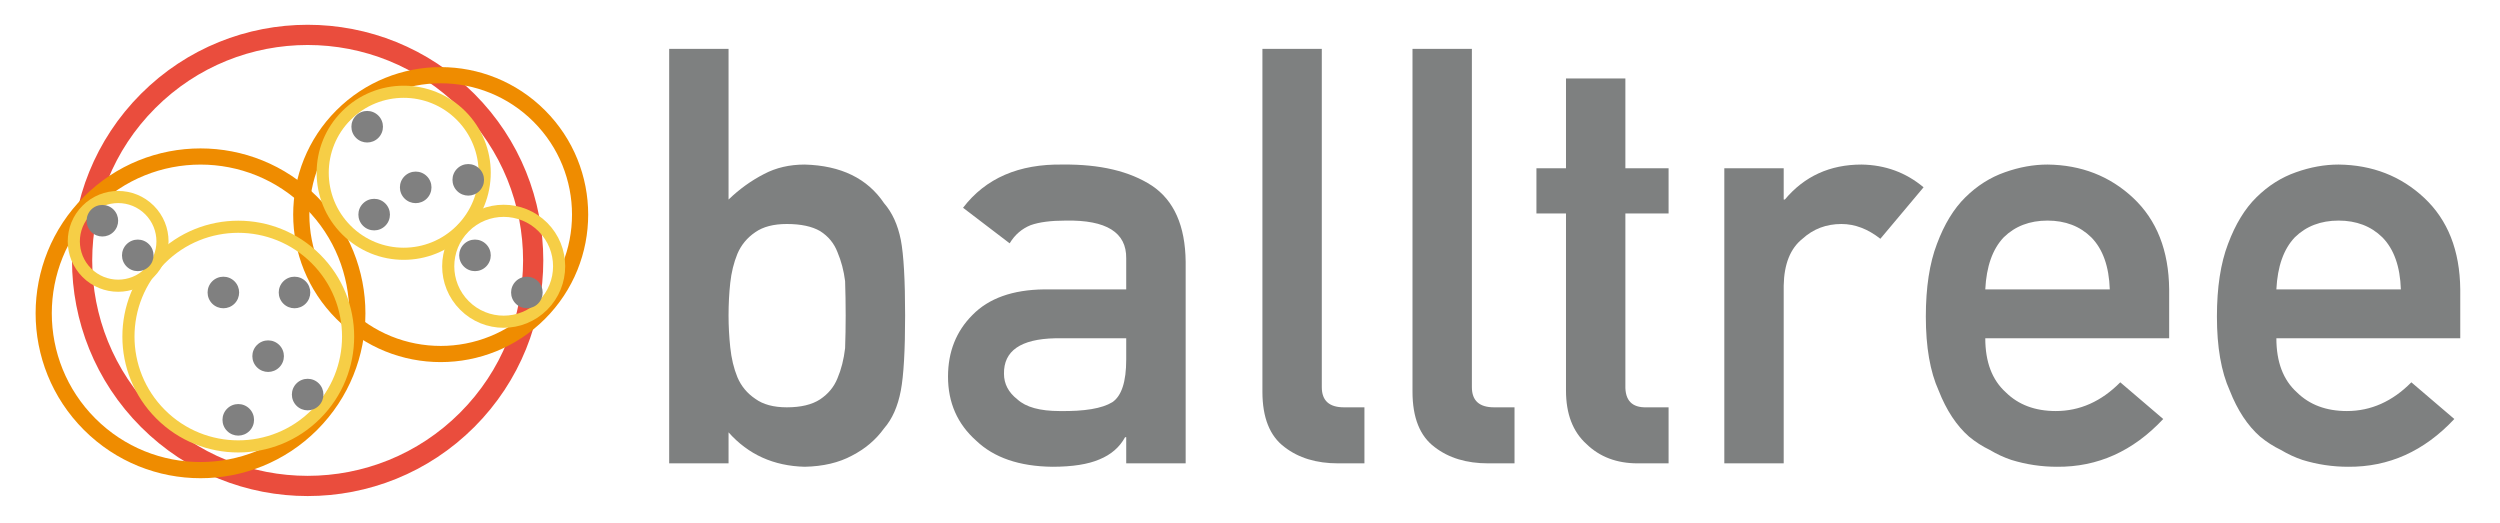
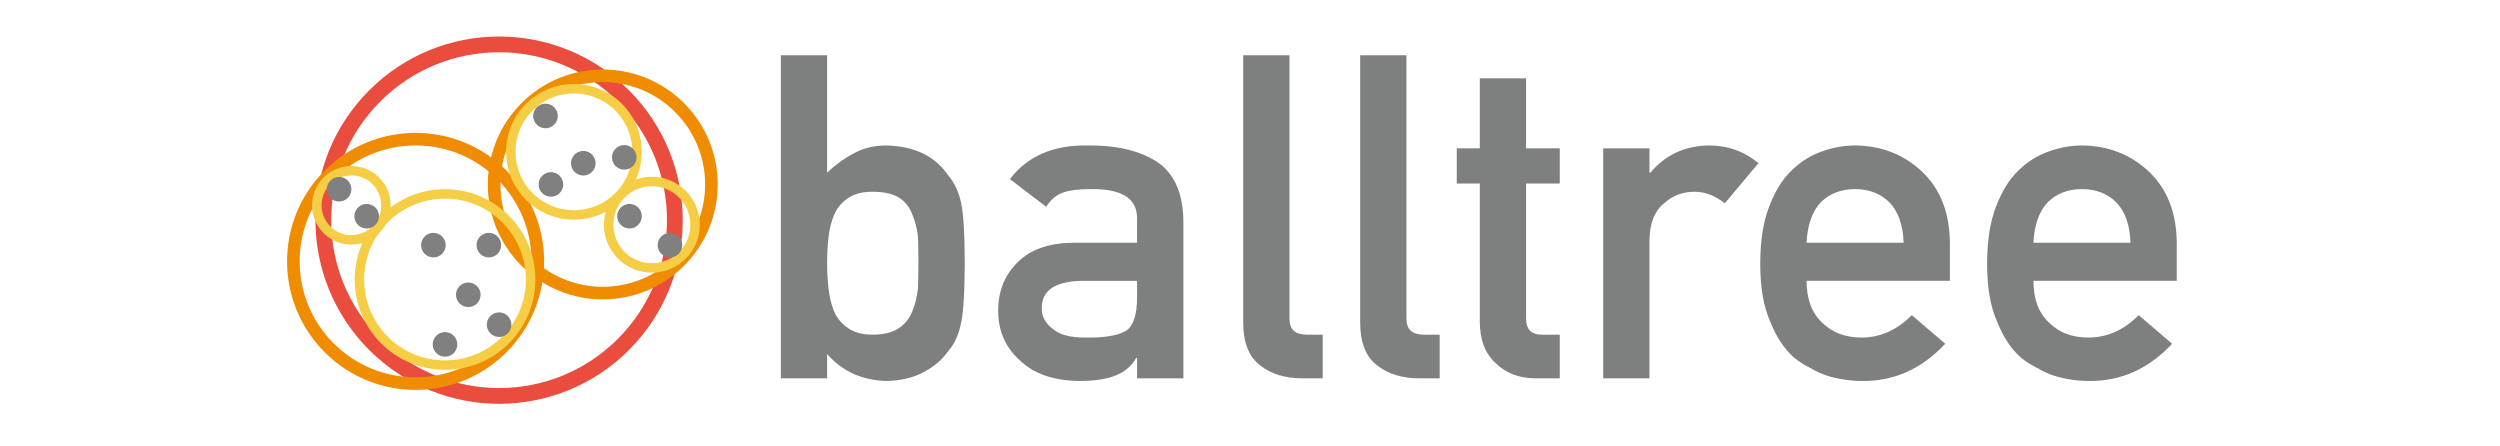
- <svg xmlns="http://www.w3.org/2000/svg" xmlns:xlink="http://www.w3.org/1999/xlink" width="618.366" height="129.129" viewBox="0 0 618.366 129.129" version="1.1" id="svg305">
+ <svg xmlns="http://www.w3.org/2000/svg" xmlns:xlink="http://www.w3.org/1999/xlink" width="793.418" height="141.406" viewBox="0 0 793.418 141.406" version="1.1" id="svg305">
  <defs id="defs223">
    <g id="g200">
      <g id="glyph-0-0">
        <path d="m 9.5,0 h 14.688 v -7.672 c 4.875,5.492 11.156,8.328 18.844,8.516 4.551,-0.094 8.441,-1.008 11.672,-2.75 3.281,-1.688 5.93,-3.938 7.953,-6.75 2.008,-2.289 3.391,-5.406 4.141,-9.344 0.707,-3.75 1.062,-9.938 1.062,-18.562 0,-8.77 -0.355,-15.004 -1.062,-18.703 -0.75,-3.75 -2.133,-6.773 -4.141,-9.078 -4.125,-6.133 -10.668,-9.32 -19.625,-9.562 -3.75,0 -7.102,0.777 -10.047,2.328 -3.188,1.637 -6.121,3.746 -8.797,6.328 v -37.266 H 9.5 Z m 29.109,-59.203 c 3.469,0 6.207,0.586 8.219,1.75 2.02,1.273 3.453,3.008 4.297,5.203 0.938,2.211 1.566,4.602 1.891,7.172 0.094,2.773 0.141,5.609 0.141,8.516 0,2.762 -0.047,5.453 -0.141,8.078 -0.324,2.773 -0.953,5.258 -1.891,7.453 -0.844,2.117 -2.277,3.852 -4.297,5.203 -2.012,1.312 -4.75,1.969 -8.219,1.969 -3.281,0 -5.887,-0.703 -7.812,-2.109 -2.012,-1.352 -3.484,-3.133 -4.422,-5.344 -0.898,-2.195 -1.484,-4.656 -1.766,-7.375 -0.281,-2.676 -0.422,-5.301 -0.422,-7.875 0,-2.812 0.141,-5.508 0.422,-8.094 0.281,-2.57 0.867,-4.961 1.766,-7.172 0.938,-2.195 2.41,-3.977 4.422,-5.344 1.926,-1.352 4.531,-2.031 7.812,-2.031 z m 0,0" id="path182" />
      </g>
      <g id="glyph-0-1">
        <path d="m 47.812,0 h 14.703 v -49.859 c -0.094,-8.906 -2.887,-15.188 -8.375,-18.844 -5.48,-3.562 -12.812,-5.297 -22,-5.203 -10.875,-0.188 -19.105,3.375 -24.688,10.688 l 11.531,8.797 c 1.27,-2.113 3.004,-3.613 5.203,-4.5 2.113,-0.75 5,-1.125 8.656,-1.125 10.07,-0.188 15.062,2.93 14.969,9.344 v 7.672 H 27.5 c -7.781,0.094 -13.688,2.203 -17.719,6.328 -4.031,4.031 -6.047,9.117 -6.047,15.25 0,6.43 2.316,11.703 6.953,15.828 4.406,4.219 10.688,6.375 18.844,6.469 4.969,0 8.859,-0.613 11.672,-1.828 2.863,-1.176 4.973,-3.004 6.328,-5.484 h 0.281 z m 0,-25.672 c 0,5.492 -1.148,9.008 -3.438,10.547 -2.531,1.555 -6.871,2.281 -13.016,2.188 -4.875,0 -8.367,-0.961 -10.469,-2.891 -2.211,-1.727 -3.312,-3.836 -3.312,-6.328 -0.094,-5.664 4.125,-8.594 12.656,-8.781 H 47.812 Z m 0,0" id="path185" />
      </g>
      <g id="glyph-0-2">
        <path d="m 9.5,-17.719 c 0,6.418 1.828,10.984 5.484,13.703 C 18.453,-1.336 22.859,0 28.203,0 h 6.531 v -13.859 h -5.062 c -3.656,0 -5.484,-1.66 -5.484,-4.984 v -83.672 H 9.5 Z m 0,0" id="path188" />
      </g>
      <g id="glyph-0-3">
        <path d="M 10.344,-72.984 H 3.031 V -61.812 h 7.312 V -18 c 0,5.762 1.688,10.168 5.062,13.219 C 18.688,-1.594 22.906,0 28.062,0 h 7.656 v -13.859 h -5.484 c -3.562,0.094 -5.297,-1.707 -5.203,-5.406 V -61.812 h 10.688 v -11.172 h -10.688 v -22.219 h -14.688 z m 0,0" id="path191" />
      </g>
      <g id="glyph-0-4">
        <path d="m 9.5,0 h 14.688 v -43.953 c 0.094,-5.344 1.641,-9.207 4.641,-11.594 2.676,-2.438 5.891,-3.656 9.641,-3.656 3.32,0 6.531,1.219 9.625,3.656 l 10.688,-12.734 c -4.355,-3.656 -9.465,-5.531 -15.328,-5.625 -7.824,0 -14.152,2.887 -18.984,8.656 H 24.188 v -7.734 H 9.5 Z m 0,0" id="path194" />
      </g>
      <g id="glyph-0-5">
        <path d="M 66.094,-30.938 V -43.031 C 66,-52.645 63.023,-60.191 57.172,-65.672 51.398,-71.066 44.344,-73.812 36,-73.906 c -3.469,0 -6.984,0.637 -10.547,1.906 -3.605,1.262 -6.859,3.324 -9.766,6.188 -2.867,2.812 -5.211,6.656 -7.031,11.531 -1.836,4.781 -2.75,10.781 -2.75,18 0,7.5 1.055,13.594 3.172,18.281 1.914,4.875 4.422,8.672 7.516,11.391 1.594,1.312 3.305,2.414 5.141,3.297 1.727,1.031 3.508,1.855 5.344,2.469 3.656,1.121 7.406,1.688 11.25,1.688 C 48.398,0.938 57.164,-3 64.625,-10.969 L 54,-20.047 c -4.688,4.742 -10.008,7.109 -15.953,7.109 -5.117,0 -9.242,-1.547 -12.375,-4.641 -3.375,-3.051 -5.062,-7.504 -5.062,-13.359 z M 20.609,-43.031 c 0.281,-5.676 1.801,-9.969 4.562,-12.875 2.812,-2.758 6.422,-4.141 10.828,-4.141 4.406,0 8.016,1.383 10.828,4.141 2.863,2.906 4.391,7.199 4.578,12.875 z m 0,0" id="path197" />
      </g>
    </g>
    <clipPath id="clip-0">
      <path clip-rule="nonzero" d="M 45,66.965 H 163.574 V 185.535 H 45 Z m 0,0" id="path202" />
    </clipPath>
    <clipPath id="clip-1">
      <path clip-rule="nonzero" d="m 99.711,77.438 h 74.965 v 74.965 H 99.711 Z m 0,0" id="path205" />
    </clipPath>
    <clipPath id="clip-2">
      <path clip-rule="nonzero" d="m 36,97.547 h 83.574 V 181.121 H 36 Z m 0,0" id="path208" />
    </clipPath>
    <clipPath id="clip-3">
      <path clip-rule="nonzero" d="m 105.508,82.035 h 45.07 v 45.07 h -45.07 z m 0,0" id="path211" />
    </clipPath>
    <clipPath id="clip-4">
      <path clip-rule="nonzero" d="m 136.555,111.48 h 32.434 v 32.434 h -32.434 z m 0,0" id="path214" />
    </clipPath>
    <clipPath id="clip-5">
      <path clip-rule="nonzero" d="m 57.461,115.422 h 59.332 v 59.332 H 57.461 Z m 0,0" id="path217" />
    </clipPath>
    <clipPath id="clip-6">
      <path clip-rule="nonzero" d="m 43.945,108.066 h 26.938 v 26.941 h -26.938 z m 0,0" id="path220" />
    </clipPath>
  </defs>
-   <g clip-path="url(#clip-0)" id="g227" transform="translate(-28.19019,-61.83656)">
+   <g clip-path="url(#clip-0)" id="g227" transform="translate(54.10699,-56.38039)">
    <path fill="none" stroke-width="5" stroke-linecap="butt" stroke-linejoin="miter" stroke="#ea4d3d" stroke-opacity="1" stroke-miterlimit="4" d="m 95.233,16.34 c 21.785,21.785 21.785,57.105 0,78.891 -21.785,21.785 -57.109,21.785 -78.895,0 -21.785,-21.785 -21.785,-57.105 0,-78.891 21.785,-21.785 57.109,-21.785 78.895,0 z m 0,0" transform="translate(48.5013,70.4644)" id="path225" />
  </g>
-   <g clip-path="url(#clip-1)" id="g231" transform="translate(-28.19019,-61.83656)">
+   <g clip-path="url(#clip-1)" id="g231" transform="translate(54.10699,-56.38039)">
    <path fill="none" stroke-width="4" stroke-linecap="butt" stroke-linejoin="miter" stroke="#ef8c00" stroke-opacity="1" stroke-miterlimit="4" d="m 58.864,10.099 c 13.469,13.465 13.469,35.301 0,48.766 -13.465,13.465 -35.297,13.465 -48.766,0 -13.465,-13.465 -13.465,-35.301 0,-48.766 13.469,-13.465 35.301,-13.465 48.766,0 z m 0,0" transform="translate(102.7103,80.4361)" id="path229" />
  </g>
-   <g clip-path="url(#clip-2)" id="g235" transform="translate(-28.19019,-61.83656)">
+   <g clip-path="url(#clip-2)" id="g235" transform="translate(54.10699,-56.38039)">
    <path fill="none" stroke-width="4" stroke-linecap="butt" stroke-linejoin="miter" stroke="#ef8c00" stroke-opacity="1" stroke-miterlimit="4" d="m 66.215,11.361 c 15.148,15.148 15.148,39.707 0,54.855 -15.148,15.145 -39.707,15.148 -54.855,0 -15.145,-15.148 -15.148,-39.707 0,-54.855 15.148,-15.148 39.707,-15.148 54.855,0 z m 0,0" transform="translate(39.00033,100.5455)" id="path233" />
  </g>
-   <g clip-path="url(#clip-3)" id="g239" transform="translate(-28.19019,-61.83656)">
+   <g clip-path="url(#clip-3)" id="g239" transform="translate(54.10699,-56.38039)">
    <path fill="none" stroke-width="3" stroke-linecap="butt" stroke-linejoin="miter" stroke="#f6ce46" stroke-opacity="1" stroke-miterlimit="4" d="m 34.203,5.868 c 7.824,7.824 7.824,20.512 0,28.336 -7.824,7.824 -20.512,7.824 -28.336,0 -7.824,-7.828 -7.824,-20.512 0,-28.336 7.824,-7.824 20.512,-7.824 28.336,0 z m 0,0" transform="translate(108.008,84.534)" id="path237" />
  </g>
-   <g clip-path="url(#clip-4)" id="g243" transform="translate(-28.19019,-61.83656)">
+   <g clip-path="url(#clip-4)" id="g243" transform="translate(54.10699,-56.38039)">
    <path fill="none" stroke-width="3" stroke-linecap="butt" stroke-linejoin="miter" stroke="#f6ce46" stroke-opacity="1" stroke-miterlimit="4" d="m 23.418,4.017 c 5.355,5.359 5.355,14.043 0,19.398 -5.359,5.359 -14.043,5.359 -19.398,0 -5.359,-5.355 -5.359,-14.039 0,-19.398 5.355,-5.355 14.039,-5.355 19.398,0 z m 0,0" transform="translate(139.055,113.9794)" id="path241" />
  </g>
-   <g clip-path="url(#clip-5)" id="g247" transform="translate(-28.19019,-61.83656)">
+   <g clip-path="url(#clip-5)" id="g247" transform="translate(54.10699,-56.38039)">
    <path fill="none" stroke-width="3" stroke-linecap="butt" stroke-linejoin="miter" stroke="#f6ce46" stroke-opacity="1" stroke-miterlimit="4" d="m 46.377,7.957 c 10.609,10.609 10.609,27.809 0,38.418 -10.609,10.609 -27.812,10.609 -38.422,0 -10.605,-10.609 -10.609,-27.809 0,-38.418 10.609,-10.609 27.812,-10.609 38.422,0 z m 0,0" transform="translate(59.95913,117.9218)" id="path245" />
  </g>
-   <g clip-path="url(#clip-6)" id="g251" transform="translate(-28.19019,-61.83656)">
+   <g clip-path="url(#clip-6)" id="g251" transform="translate(54.10699,-56.38039)">
    <path fill="none" stroke-width="3" stroke-linecap="butt" stroke-linejoin="miter" stroke="#f6ce46" stroke-opacity="1" stroke-miterlimit="4" d="m 18.726,3.213 c 4.281,4.285 4.281,11.23 0,15.512 -4.285,4.285 -11.23,4.285 -15.512,0 -4.285,-4.281 -4.285,-11.227 0,-15.512 4.281,-4.285 11.227,-4.285 15.512,0 z m 0,0" transform="translate(46.4454,110.5682)" id="path249" />
  </g>
-   <path fill-rule="nonzero" fill="#808080" fill-opacity="1" d="m 28.083,51.835 c 1.523,1.527 1.523,3.996 0,5.52 -1.527,1.523 -3.996,1.523 -5.52,0 -1.523,-1.523 -1.523,-3.996 0,-5.52 1.523,-1.523 3.992,-1.523 5.52,0 z m 0,0" id="path253" />
-   <g fill="#7e8080" fill-opacity="1" id="g261" transform="translate(-28.19019,-61.83656)">
+   <path fill-rule="nonzero" fill="#808080" fill-opacity="1" d="m 110.38,57.291 c 1.523,1.527 1.523,3.996 0,5.52 -1.527,1.523 -3.996,1.523 -5.52,0 -1.523,-1.523 -1.523,-3.996 0,-5.52 1.523,-1.523 3.992,-1.523 5.52,0 z m 0,0" id="path253" />
+   <g fill="#7e8080" fill-opacity="1" id="g261" transform="translate(54.10699,-56.38039)">
    <use xlink:href="#glyph-0-0" x="184.208" y="176.445" id="use255" />
    <use xlink:href="#glyph-0-1" x="258.944" y="176.445" id="use257" />
    <use xlink:href="#glyph-0-2" x="330.944" y="176.445" id="use259" />
  </g>
-   <g fill="#7e8080" fill-opacity="1" id="g265" transform="translate(-28.19019,-61.83656)">
+   <g fill="#7e8080" fill-opacity="1" id="g265" transform="translate(54.10699,-56.38039)">
    <use xlink:href="#glyph-0-2" x="368.067" y="176.445" id="use263" />
  </g>
-   <g fill="#7e8080" fill-opacity="1" id="g269" transform="translate(-28.19019,-61.83656)">
+   <g fill="#7e8080" fill-opacity="1" id="g269" transform="translate(54.10699,-56.38039)">
    <use xlink:href="#glyph-0-3" x="405.19" y="176.445" id="use267" />
  </g>
-   <g fill="#7e8080" fill-opacity="1" id="g273" transform="translate(-28.19019,-61.83656)">
+   <g fill="#7e8080" fill-opacity="1" id="g273" transform="translate(54.10699,-56.38039)">
    <use xlink:href="#glyph-0-4" x="445.194" y="176.445" id="use271" />
  </g>
-   <g fill="#7e8080" fill-opacity="1" id="g279" transform="translate(-28.19019,-61.83656)">
+   <g fill="#7e8080" fill-opacity="1" id="g279" transform="translate(54.10699,-56.38039)">
    <use xlink:href="#glyph-0-5" x="498.632" y="176.445" id="use275" />
    <use xlink:href="#glyph-0-5" x="570.632" y="176.445" id="use277" />
  </g>
-   <path fill-rule="nonzero" fill="#808080" fill-opacity="1" d="m 36.837,60.406 c 1.523,1.523 1.523,3.992 0,5.516 -1.523,1.527 -3.992,1.527 -5.52,0 -1.523,-1.523 -1.523,-3.992 0,-5.516 1.527,-1.527 3.996,-1.527 5.52,0 z m 0,0" id="path281" />
-   <path fill-rule="nonzero" fill="#808080" fill-opacity="1" d="m 133.079,69.585 c 1.527,1.523 1.527,3.996 0,5.52 -1.523,1.523 -3.992,1.523 -5.516,0 -1.527,-1.523 -1.527,-3.996 0,-5.52 1.523,-1.523 3.992,-1.523 5.516,0 z m 0,0" id="path283" />
-   <path fill-rule="nonzero" fill="#808080" fill-opacity="1" d="m 120.243,60.406 c 1.527,1.523 1.527,3.992 0,5.516 -1.523,1.527 -3.992,1.527 -5.516,0 -1.527,-1.523 -1.527,-3.992 0,-5.516 1.523,-1.527 3.992,-1.527 5.516,0 z m 0,0" id="path285" />
-   <path fill-rule="nonzero" fill="#808080" fill-opacity="1" d="m 118.579,41.722 c 1.527,1.527 1.527,3.996 0,5.52 -1.523,1.523 -3.992,1.523 -5.516,0 -1.527,-1.523 -1.527,-3.992 0,-5.52 1.523,-1.523 3.992,-1.523 5.516,0 z m 0,0" id="path287" />
-   <path fill-rule="nonzero" fill="#808080" fill-opacity="1" d="m 95.306,50.324 c 1.527,1.523 1.527,3.992 0,5.516 -1.523,1.527 -3.992,1.527 -5.516,0 -1.527,-1.523 -1.527,-3.992 0,-5.516 1.523,-1.527 3.992,-1.527 5.516,0 z m 0,0" id="path289" />
-   <path fill-rule="nonzero" fill="#808080" fill-opacity="1" d="m 93.579,28.585 c 1.527,1.523 1.527,3.996 0,5.52 -1.523,1.523 -3.992,1.523 -5.516,0 -1.527,-1.523 -1.527,-3.996 0,-5.52 1.523,-1.523 3.992,-1.523 5.516,0 z m 0,0" id="path291" />
-   <path fill-rule="nonzero" fill="#808080" fill-opacity="1" d="m 105.579,43.585 c 1.527,1.523 1.527,3.996 0,5.52 -1.523,1.523 -3.992,1.523 -5.516,0 -1.527,-1.523 -1.527,-3.996 0,-5.52 1.523,-1.523 3.992,-1.523 5.516,0 z m 0,0" id="path293" />
-   <path fill-rule="nonzero" fill="#808080" fill-opacity="1" d="m 78.857,94.835 c 1.523,1.523 1.523,3.996 0,5.52 -1.523,1.523 -3.996,1.523 -5.52,0 -1.523,-1.523 -1.523,-3.996 0,-5.52 1.523,-1.523 3.996,-1.523 5.52,0 z m 0,0" id="path295" />
-   <path fill-rule="nonzero" fill="#808080" fill-opacity="1" d="m 75.607,69.585 c 1.523,1.523 1.523,3.996 0,5.52 -1.523,1.523 -3.996,1.523 -5.52,0 -1.523,-1.523 -1.523,-3.996 0,-5.52 1.523,-1.523 3.996,-1.523 5.52,0 z m 0,0" id="path297" />
-   <path fill-rule="nonzero" fill="#808080" fill-opacity="1" d="m 58.009,69.585 c 1.523,1.523 1.523,3.996 0,5.52 -1.523,1.523 -3.992,1.523 -5.52,0 -1.523,-1.523 -1.523,-3.996 0,-5.52 1.527,-1.523 3.996,-1.523 5.52,0 z m 0,0" id="path299" />
-   <path fill-rule="nonzero" fill="#808080" fill-opacity="1" d="m 69.079,85.335 c 1.527,1.523 1.527,3.996 0,5.52 -1.523,1.523 -3.992,1.523 -5.516,0 -1.527,-1.523 -1.527,-3.996 0,-5.52 1.523,-1.523 3.992,-1.523 5.516,0 z m 0,0" id="path301" />
-   <path fill-rule="nonzero" fill="#808080" fill-opacity="1" d="m 61.693,101.085 c 1.527,1.523 1.527,3.996 0,5.52 -1.523,1.523 -3.992,1.523 -5.516,0 -1.527,-1.523 -1.527,-3.996 0,-5.52 1.523,-1.523 3.992,-1.523 5.516,0 z m 0,0" id="path303" />
+   <path fill-rule="nonzero" fill="#808080" fill-opacity="1" d="m 119.134,65.862 c 1.523,1.523 1.523,3.992 0,5.516 -1.523,1.527 -3.992,1.527 -5.52,0 -1.523,-1.523 -1.523,-3.992 0,-5.516 1.527,-1.527 3.996,-1.527 5.52,0 z m 0,0" id="path281" />
+   <path fill-rule="nonzero" fill="#808080" fill-opacity="1" d="m 215.377,75.041 c 1.527,1.523 1.527,3.996 0,5.52 -1.523,1.523 -3.992,1.523 -5.516,0 -1.527,-1.523 -1.527,-3.996 0,-5.52 1.523,-1.523 3.992,-1.523 5.516,0 z m 0,0" id="path283" />
+   <path fill-rule="nonzero" fill="#808080" fill-opacity="1" d="m 202.541,65.862 c 1.527,1.523 1.527,3.992 0,5.516 -1.523,1.527 -3.992,1.527 -5.516,0 -1.527,-1.523 -1.527,-3.992 0,-5.516 1.523,-1.527 3.992,-1.527 5.516,0 z m 0,0" id="path285" />
+   <path fill-rule="nonzero" fill="#808080" fill-opacity="1" d="m 200.877,47.178 c 1.527,1.527 1.527,3.996 0,5.52 -1.523,1.523 -3.992,1.523 -5.516,0 -1.527,-1.523 -1.527,-3.992 0,-5.52 1.523,-1.523 3.992,-1.523 5.516,0 z m 0,0" id="path287" />
+   <path fill-rule="nonzero" fill="#808080" fill-opacity="1" d="m 177.603,55.78 c 1.527,1.523 1.527,3.992 0,5.516 -1.523,1.527 -3.992,1.527 -5.516,0 -1.527,-1.523 -1.527,-3.992 0,-5.516 1.523,-1.527 3.992,-1.527 5.516,0 z m 0,0" id="path289" />
+   <path fill-rule="nonzero" fill="#808080" fill-opacity="1" d="m 175.877,34.041 c 1.527,1.523 1.527,3.996 0,5.52 -1.523,1.523 -3.992,1.523 -5.516,0 -1.527,-1.523 -1.527,-3.996 0,-5.52 1.523,-1.523 3.992,-1.523 5.516,0 z m 0,0" id="path291" />
+   <path fill-rule="nonzero" fill="#808080" fill-opacity="1" d="m 187.877,49.041 c 1.527,1.523 1.527,3.996 0,5.52 -1.523,1.523 -3.992,1.523 -5.516,0 -1.527,-1.523 -1.527,-3.996 0,-5.52 1.523,-1.523 3.992,-1.523 5.516,0 z m 0,0" id="path293" />
+   <path fill-rule="nonzero" fill="#808080" fill-opacity="1" d="m 161.154,100.291 c 1.523,1.523 1.523,3.996 0,5.52 -1.523,1.523 -3.996,1.523 -5.52,0 -1.523,-1.523 -1.523,-3.996 0,-5.52 1.523,-1.523 3.996,-1.523 5.52,0 z m 0,0" id="path295" />
+   <path fill-rule="nonzero" fill="#808080" fill-opacity="1" d="m 157.904,75.041 c 1.523,1.523 1.523,3.996 0,5.52 -1.523,1.523 -3.996,1.523 -5.52,0 -1.523,-1.523 -1.523,-3.996 0,-5.52 1.523,-1.523 3.996,-1.523 5.52,0 z m 0,0" id="path297" />
+   <path fill-rule="nonzero" fill="#808080" fill-opacity="1" d="m 140.306,75.041 c 1.523,1.523 1.523,3.996 0,5.52 -1.523,1.523 -3.992,1.523 -5.52,0 -1.523,-1.523 -1.523,-3.996 0,-5.52 1.527,-1.523 3.996,-1.523 5.52,0 z m 0,0" id="path299" />
+   <path fill-rule="nonzero" fill="#808080" fill-opacity="1" d="m 151.377,90.791 c 1.527,1.523 1.527,3.996 0,5.52 -1.523,1.523 -3.992,1.523 -5.516,0 -1.527,-1.523 -1.527,-3.996 0,-5.52 1.523,-1.523 3.992,-1.523 5.516,0 z m 0,0" id="path301" />
+   <path fill-rule="nonzero" fill="#808080" fill-opacity="1" d="m 143.99,106.541 c 1.527,1.523 1.527,3.996 0,5.52 -1.523,1.523 -3.992,1.523 -5.516,0 -1.527,-1.523 -1.527,-3.996 0,-5.52 1.523,-1.523 3.992,-1.523 5.516,0 z m 0,0" id="path303" />
</svg>
